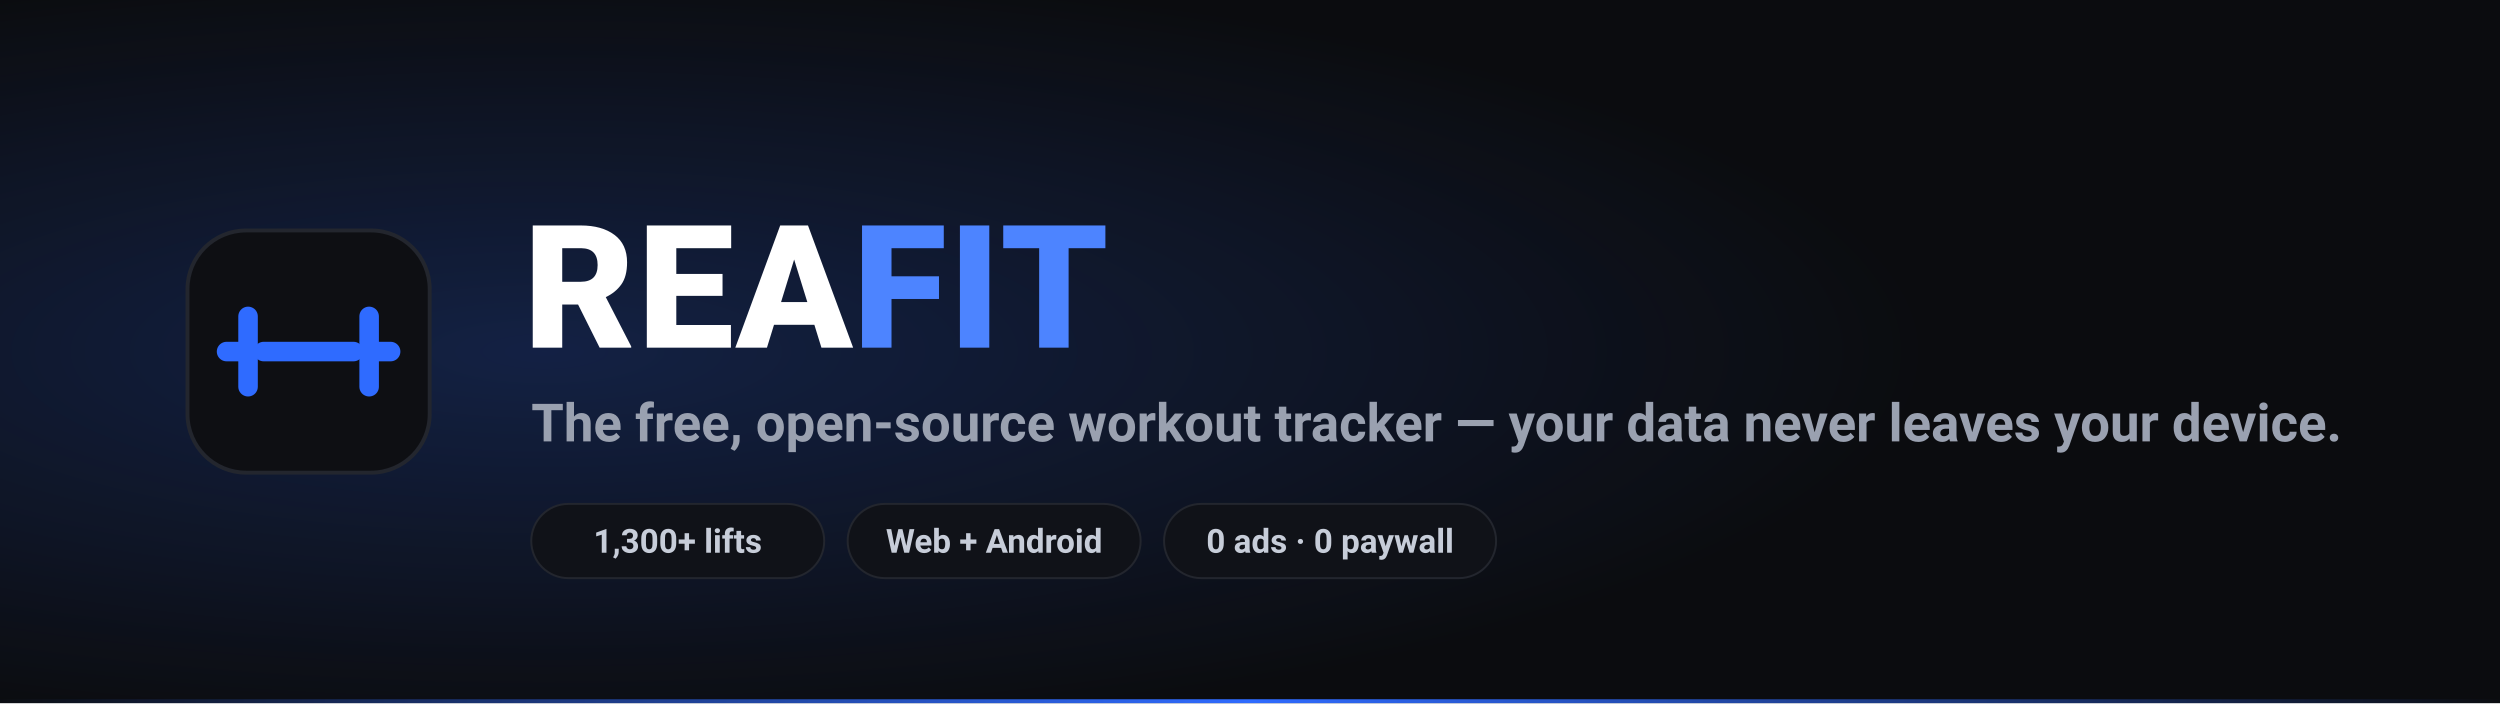
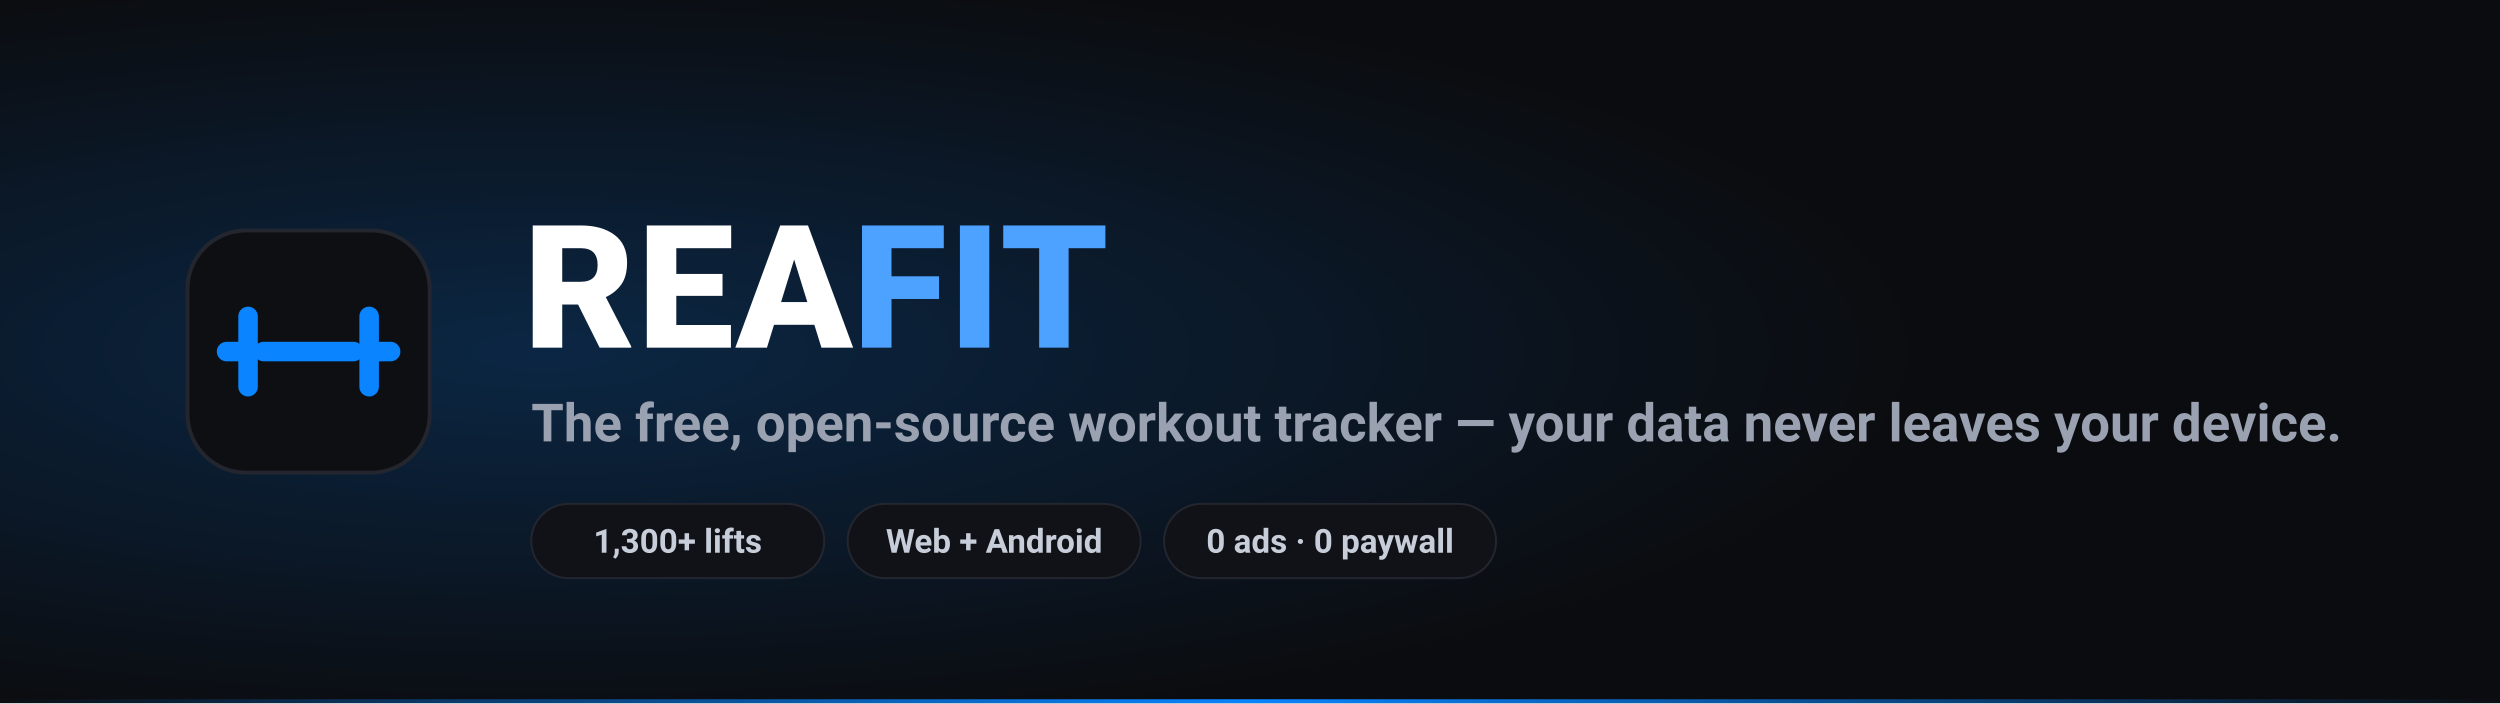
<svg xmlns="http://www.w3.org/2000/svg" width="1280" height="360" viewBox="0 0 1280 360" role="img" aria-label="REA Fit — the free, open-source workout tracker">
  <defs>
    <radialGradient id="glow" cx="22%" cy="50%" r="55%">
-       <stop offset="0%" stop-color="#2f6bff" stop-opacity="0.22" />
-       <stop offset="100%" stop-color="#2f6bff" stop-opacity="0" />
+       <stop offset="0%" stop-color="#0a84ff" stop-opacity="0.22" />
+       <stop offset="100%" stop-color="#0a84ff" stop-opacity="0" />
    </radialGradient>
    <linearGradient id="bar" x1="0" y1="0" x2="1" y2="0">
-       <stop offset="0%" stop-color="#2f6bff" stop-opacity="0" />
-       <stop offset="50%" stop-color="#2f6bff" />
-       <stop offset="100%" stop-color="#2f6bff" stop-opacity="0" />
+       <stop offset="0%" stop-color="#0a84ff" stop-opacity="0" />
+       <stop offset="50%" stop-color="#0a84ff" />
+       <stop offset="100%" stop-color="#0a84ff" stop-opacity="0" />
    </linearGradient>
  </defs>
  <rect width="1280" height="360" fill="#0b0c0f" />
  <rect width="1280" height="360" fill="url(#glow)" />
  <rect x="0" y="358" width="1280" height="2" fill="url(#bar)" />
  <g transform="translate(96, 118)">
    <rect width="124" height="124" rx="30" fill="#0e0f13" stroke="#23262e" stroke-width="2" />
-     <g stroke="#2f6bff" stroke-width="10" stroke-linecap="round" fill="none">
+     <g stroke="#0a84ff" stroke-width="10" stroke-linecap="round" fill="none">
      <path d="M20 62h8" />
      <path d="M96 62h8" />
      <path d="M31 44v36" />
      <path d="M93 44v36" />
      <path d="M39 62h46" />
    </g>
  </g>
-   <text x="268" y="178" font-family="-apple-system, 'Segoe UI', Roboto, Helvetica, Arial, sans-serif" font-size="88" font-weight="800" fill="#ffffff" letter-spacing="1">REA<tspan fill="#4d84ff">FIT</tspan>
+   <text x="268" y="178" font-family="-apple-system, 'Segoe UI', Roboto, Helvetica, Arial, sans-serif" font-size="88" font-weight="800" fill="#ffffff" letter-spacing="1">REA<tspan fill="#4da2ff">FIT</tspan>
  </text>
  <text x="272" y="226" font-family="-apple-system, 'Segoe UI', Roboto, Helvetica, Arial, sans-serif" font-size="27" font-weight="600" fill="#9aa1b0">The free, open-source workout tracker — your data never leaves your device.</text>
  <g font-family="-apple-system, 'Segoe UI', Roboto, Helvetica, Arial, sans-serif" font-size="17" font-weight="700">
    <rect x="272" y="258" width="150" height="38" rx="19" fill="#101218" stroke="#23262e" />
    <text x="347" y="283" fill="#c7cdd9" text-anchor="middle">1,300+ lifts</text>
    <rect x="434" y="258" width="150" height="38" rx="19" fill="#101218" stroke="#23262e" />
    <text x="509" y="283" fill="#c7cdd9" text-anchor="middle">Web + Android</text>
    <rect x="596" y="258" width="170" height="38" rx="19" fill="#101218" stroke="#23262e" />
    <text x="681" y="283" fill="#c7cdd9" text-anchor="middle">0 ads · 0 paywall</text>
  </g>
</svg>
